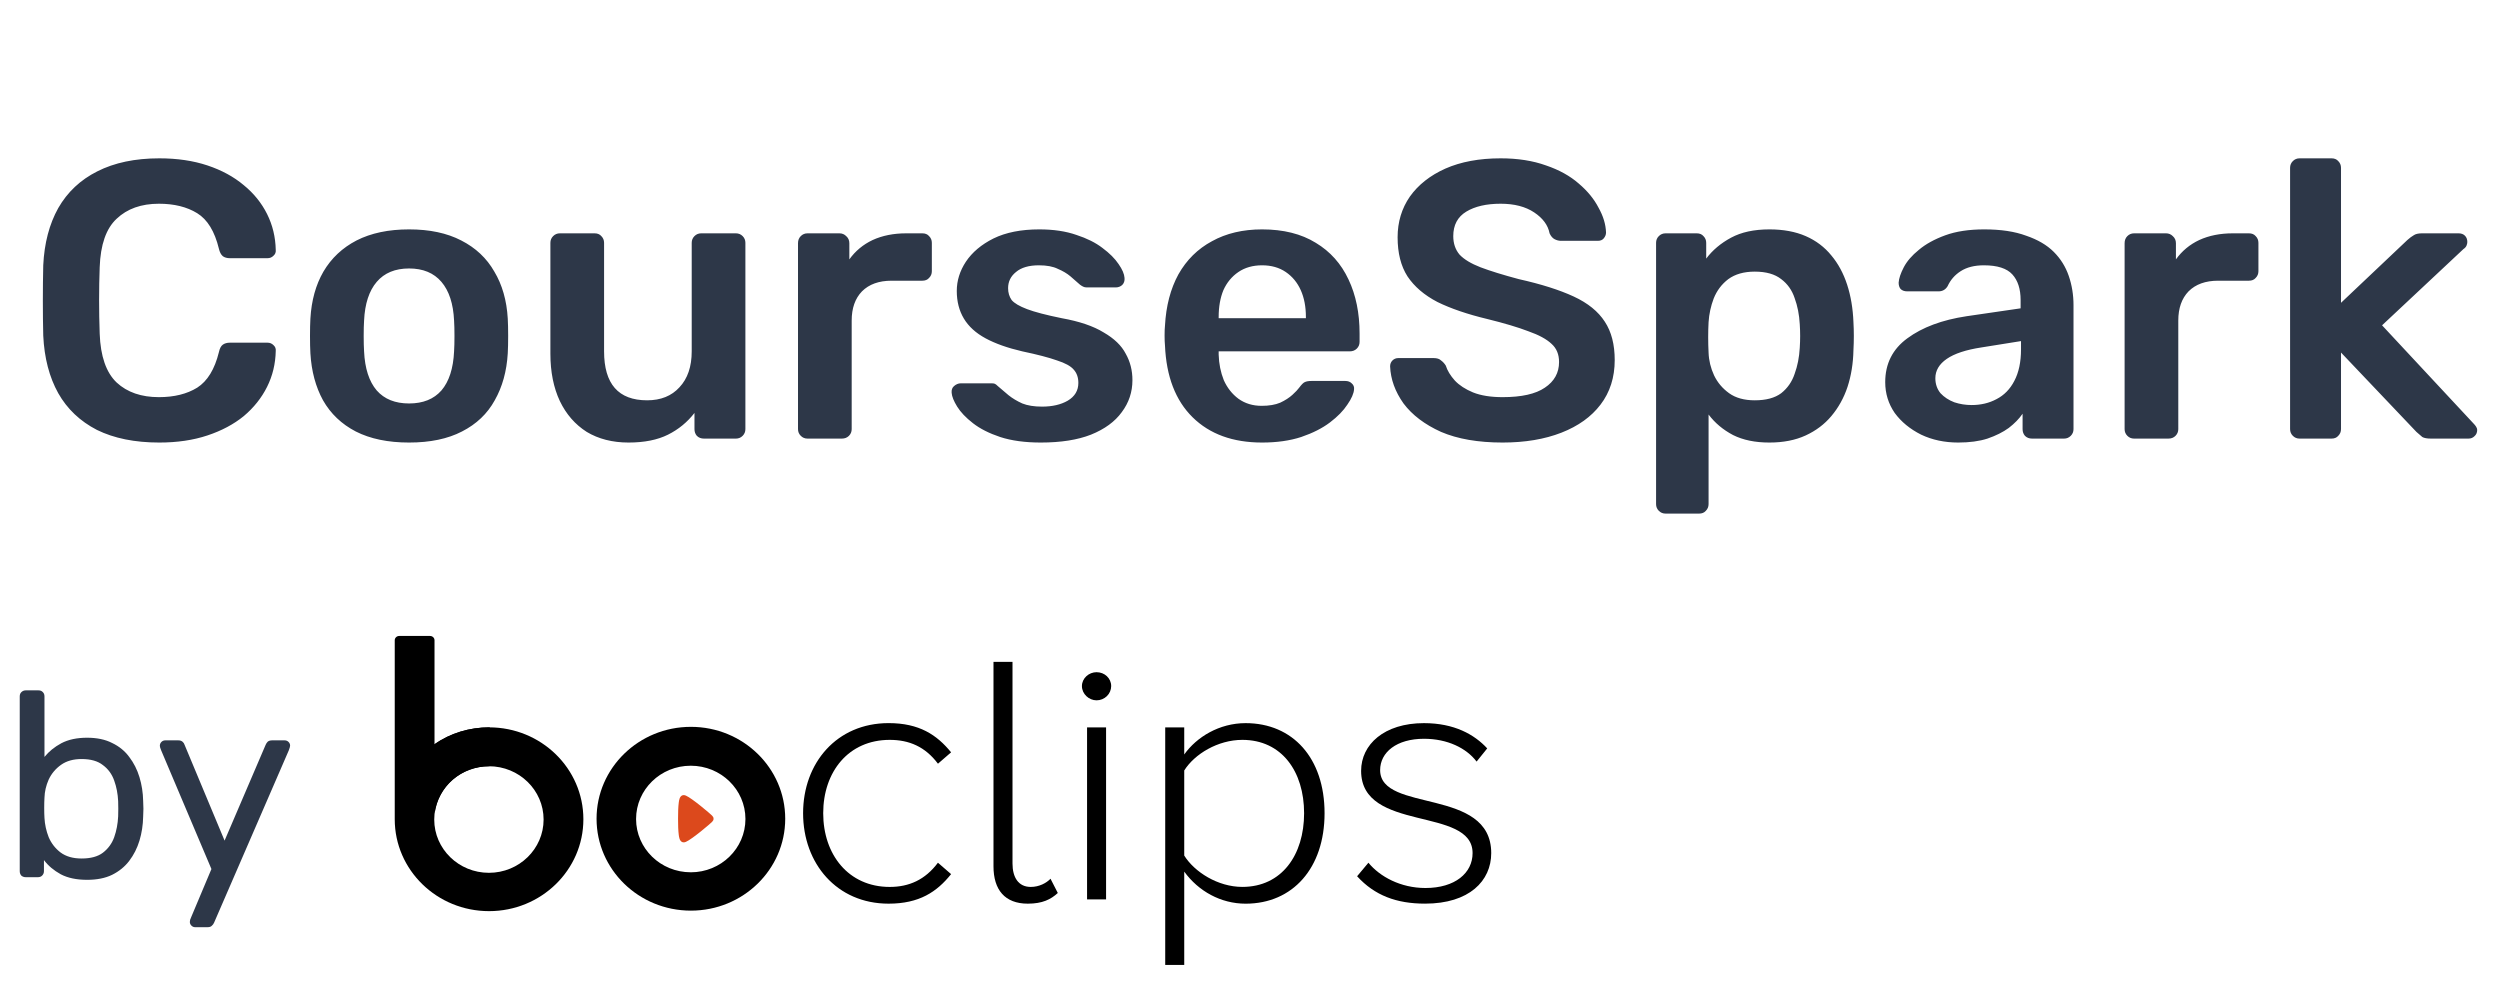
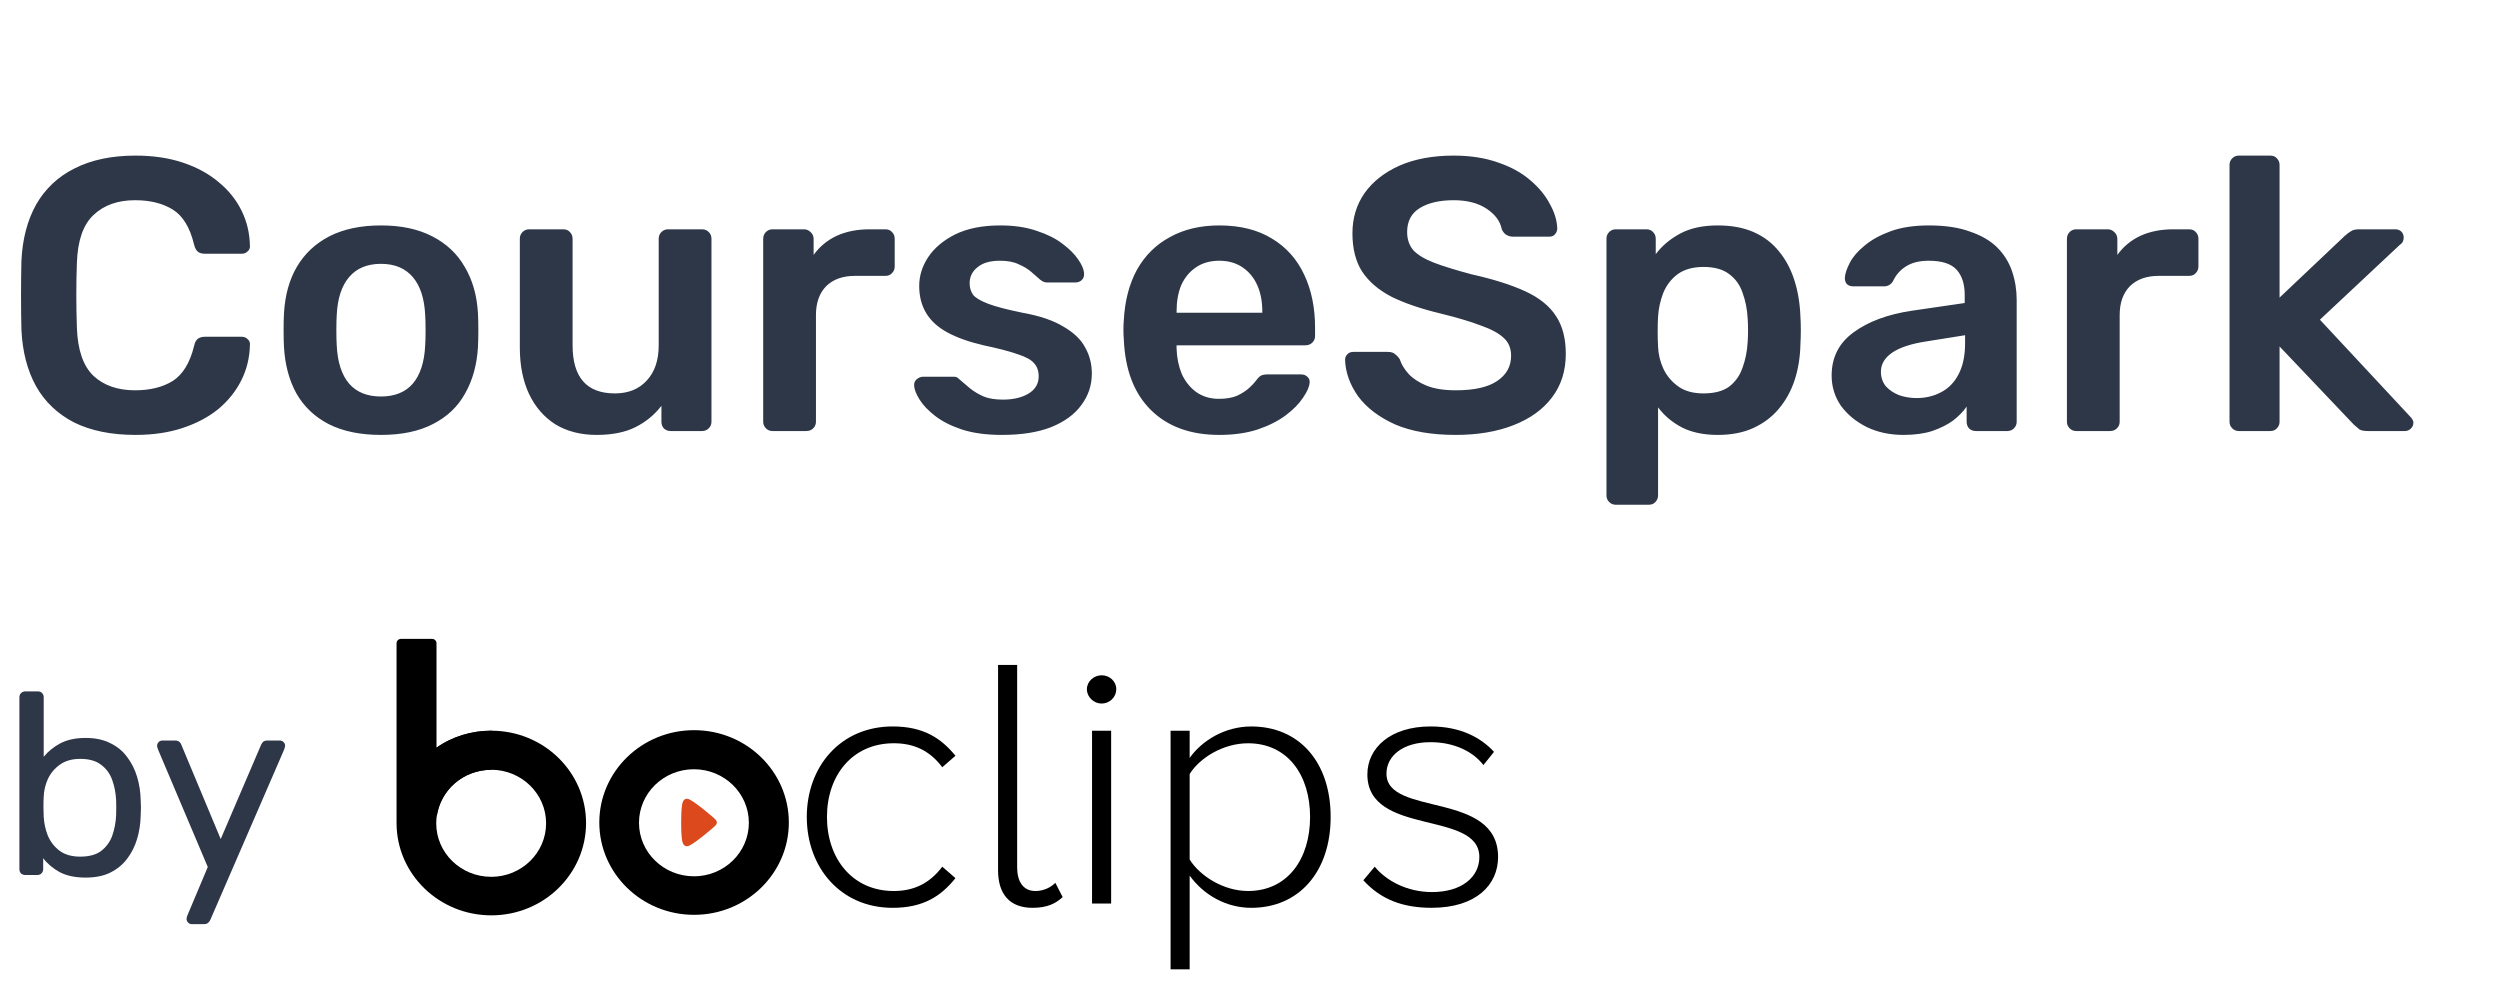
- <svg xmlns="http://www.w3.org/2000/svg" viewBox="0 0 114 45" fill="none">
-   <path d="M7.264 20.18C6.148 20.18 5.2 19.988 4.42 19.604C3.652 19.208 3.064 18.65 2.656 17.93C2.248 17.198 2.02 16.322 1.972 15.302C1.96 14.81 1.954 14.282 1.954 13.718C1.954 13.154 1.96 12.614 1.972 12.098C2.02 11.09 2.248 10.22 2.656 9.488C3.076 8.756 3.67 8.198 4.438 7.814C5.218 7.418 6.16 7.22 7.264 7.22C8.08 7.22 8.812 7.328 9.46 7.544C10.108 7.76 10.66 8.06 11.116 8.444C11.572 8.816 11.926 9.254 12.178 9.758C12.43 10.262 12.562 10.808 12.574 11.396C12.586 11.504 12.55 11.594 12.466 11.666C12.394 11.738 12.304 11.774 12.196 11.774H10.486C10.354 11.774 10.246 11.744 10.162 11.684C10.078 11.612 10.018 11.498 9.982 11.342C9.79 10.55 9.46 10.01 8.992 9.722C8.524 9.434 7.942 9.29 7.246 9.29C6.442 9.29 5.8 9.518 5.32 9.974C4.84 10.418 4.582 11.156 4.546 12.188C4.51 13.172 4.51 14.18 4.546 15.212C4.582 16.244 4.84 16.988 5.32 17.444C5.8 17.888 6.442 18.11 7.246 18.11C7.942 18.11 8.524 17.966 8.992 17.678C9.46 17.378 9.79 16.838 9.982 16.058C10.018 15.89 10.078 15.776 10.162 15.716C10.246 15.656 10.354 15.626 10.486 15.626H12.196C12.304 15.626 12.394 15.662 12.466 15.734C12.55 15.806 12.586 15.896 12.574 16.004C12.562 16.592 12.43 17.138 12.178 17.642C11.926 18.146 11.572 18.59 11.116 18.974C10.66 19.346 10.108 19.64 9.46 19.856C8.812 20.072 8.08 20.18 7.264 20.18ZM18.654 20.18C17.694 20.18 16.884 20.012 16.224 19.676C15.576 19.34 15.078 18.866 14.73 18.254C14.394 17.642 14.202 16.928 14.154 16.112C14.142 15.896 14.136 15.632 14.136 15.32C14.136 15.008 14.142 14.744 14.154 14.528C14.202 13.7 14.4 12.986 14.748 12.386C15.108 11.774 15.612 11.3 16.26 10.964C16.92 10.628 17.718 10.46 18.654 10.46C19.59 10.46 20.382 10.628 21.03 10.964C21.69 11.3 22.194 11.774 22.542 12.386C22.902 12.986 23.106 13.7 23.154 14.528C23.166 14.744 23.172 15.008 23.172 15.32C23.172 15.632 23.166 15.896 23.154 16.112C23.106 16.928 22.908 17.642 22.56 18.254C22.224 18.866 21.726 19.34 21.066 19.676C20.418 20.012 19.614 20.18 18.654 20.18ZM18.654 18.398C19.29 18.398 19.782 18.2 20.13 17.804C20.478 17.396 20.67 16.802 20.706 16.022C20.718 15.842 20.724 15.608 20.724 15.32C20.724 15.032 20.718 14.798 20.706 14.618C20.67 13.85 20.478 13.262 20.13 12.854C19.782 12.446 19.29 12.242 18.654 12.242C18.018 12.242 17.526 12.446 17.178 12.854C16.83 13.262 16.638 13.85 16.602 14.618C16.59 14.798 16.584 15.032 16.584 15.32C16.584 15.608 16.59 15.842 16.602 16.022C16.638 16.802 16.83 17.396 17.178 17.804C17.526 18.2 18.018 18.398 18.654 18.398ZM28.662 20.18C27.93 20.18 27.294 20.018 26.754 19.694C26.226 19.358 25.818 18.89 25.53 18.29C25.242 17.678 25.098 16.958 25.098 16.13V11.072C25.098 10.952 25.14 10.85 25.224 10.766C25.308 10.682 25.41 10.64 25.53 10.64H27.114C27.246 10.64 27.348 10.682 27.42 10.766C27.504 10.85 27.546 10.952 27.546 11.072V16.022C27.546 17.51 28.2 18.254 29.508 18.254C30.132 18.254 30.624 18.056 30.984 17.66C31.356 17.264 31.542 16.718 31.542 16.022V11.072C31.542 10.952 31.584 10.85 31.668 10.766C31.752 10.682 31.854 10.64 31.974 10.64H33.558C33.678 10.64 33.78 10.682 33.864 10.766C33.948 10.85 33.99 10.952 33.99 11.072V19.568C33.99 19.688 33.948 19.79 33.864 19.874C33.78 19.958 33.678 20 33.558 20H32.1C31.968 20 31.86 19.958 31.776 19.874C31.704 19.79 31.668 19.688 31.668 19.568V18.83C31.344 19.25 30.942 19.58 30.462 19.82C29.982 20.06 29.382 20.18 28.662 20.18ZM36.822 20C36.702 20 36.599 19.958 36.516 19.874C36.431 19.79 36.389 19.688 36.389 19.568V11.09C36.389 10.958 36.431 10.85 36.516 10.766C36.599 10.682 36.702 10.64 36.822 10.64H38.279C38.4 10.64 38.502 10.682 38.586 10.766C38.681 10.85 38.73 10.958 38.73 11.09V11.828C39.005 11.444 39.359 11.15 39.791 10.946C40.236 10.742 40.745 10.64 41.322 10.64H42.059C42.191 10.64 42.294 10.682 42.365 10.766C42.45 10.85 42.492 10.952 42.492 11.072V12.368C42.492 12.488 42.45 12.59 42.365 12.674C42.294 12.758 42.191 12.8 42.059 12.8H40.656C40.08 12.8 39.63 12.962 39.306 13.286C38.993 13.61 38.837 14.054 38.837 14.618V19.568C38.837 19.688 38.795 19.79 38.712 19.874C38.627 19.958 38.52 20 38.388 20H36.822ZM47.463 20.18C46.743 20.18 46.125 20.096 45.609 19.928C45.105 19.76 44.691 19.55 44.367 19.298C44.043 19.046 43.803 18.794 43.647 18.542C43.491 18.29 43.407 18.08 43.395 17.912C43.383 17.78 43.419 17.678 43.503 17.606C43.599 17.522 43.701 17.48 43.809 17.48H45.231C45.279 17.48 45.321 17.486 45.357 17.498C45.393 17.51 45.441 17.546 45.501 17.606C45.657 17.738 45.819 17.876 45.987 18.02C46.167 18.164 46.377 18.29 46.617 18.398C46.857 18.494 47.157 18.542 47.517 18.542C47.985 18.542 48.375 18.452 48.687 18.272C49.011 18.08 49.173 17.81 49.173 17.462C49.173 17.21 49.101 17.006 48.957 16.85C48.825 16.694 48.573 16.556 48.201 16.436C47.829 16.304 47.301 16.166 46.617 16.022C45.945 15.866 45.387 15.668 44.943 15.428C44.499 15.188 44.169 14.888 43.953 14.528C43.737 14.168 43.629 13.748 43.629 13.268C43.629 12.8 43.767 12.356 44.043 11.936C44.331 11.504 44.751 11.15 45.303 10.874C45.867 10.598 46.563 10.46 47.391 10.46C48.039 10.46 48.603 10.544 49.083 10.712C49.563 10.868 49.959 11.066 50.271 11.306C50.595 11.546 50.841 11.792 51.009 12.044C51.177 12.284 51.267 12.494 51.279 12.674C51.291 12.806 51.255 12.914 51.171 12.998C51.087 13.07 50.991 13.106 50.883 13.106H49.551C49.491 13.106 49.437 13.094 49.389 13.07C49.341 13.046 49.293 13.016 49.245 12.98C49.113 12.86 48.969 12.734 48.813 12.602C48.657 12.47 48.465 12.356 48.237 12.26C48.021 12.152 47.733 12.098 47.373 12.098C46.917 12.098 46.569 12.2 46.329 12.404C46.089 12.596 45.969 12.842 45.969 13.142C45.969 13.346 46.023 13.526 46.131 13.682C46.251 13.826 46.485 13.964 46.833 14.096C47.181 14.228 47.709 14.366 48.417 14.51C49.221 14.654 49.857 14.87 50.325 15.158C50.805 15.434 51.141 15.758 51.333 16.13C51.537 16.49 51.639 16.892 51.639 17.336C51.639 17.876 51.477 18.362 51.153 18.794C50.841 19.226 50.373 19.568 49.749 19.82C49.137 20.06 48.375 20.18 47.463 20.18ZM57.551 20.18C56.219 20.18 55.163 19.796 54.383 19.028C53.603 18.26 53.183 17.168 53.123 15.752C53.111 15.632 53.105 15.482 53.105 15.302C53.105 15.11 53.111 14.96 53.123 14.852C53.171 13.952 53.375 13.172 53.735 12.512C54.107 11.852 54.617 11.348 55.265 11C55.913 10.64 56.675 10.46 57.551 10.46C58.523 10.46 59.339 10.664 59.999 11.072C60.659 11.468 61.157 12.026 61.493 12.746C61.829 13.454 61.997 14.276 61.997 15.212V15.59C61.997 15.71 61.955 15.812 61.871 15.896C61.787 15.98 61.679 16.022 61.547 16.022H55.571C55.571 16.022 55.571 16.04 55.571 16.076C55.571 16.112 55.571 16.142 55.571 16.166C55.583 16.586 55.661 16.976 55.805 17.336C55.961 17.684 56.183 17.966 56.471 18.182C56.771 18.398 57.125 18.506 57.533 18.506C57.869 18.506 58.151 18.458 58.379 18.362C58.607 18.254 58.793 18.134 58.937 18.002C59.081 17.87 59.183 17.762 59.243 17.678C59.351 17.534 59.435 17.45 59.495 17.426C59.567 17.39 59.669 17.372 59.801 17.372H61.349C61.469 17.372 61.565 17.408 61.637 17.48C61.721 17.552 61.757 17.642 61.745 17.75C61.733 17.942 61.631 18.176 61.439 18.452C61.259 18.728 60.995 18.998 60.647 19.262C60.299 19.526 59.861 19.748 59.333 19.928C58.817 20.096 58.223 20.18 57.551 20.18ZM55.571 14.51H59.549V14.456C59.549 13.988 59.471 13.58 59.315 13.232C59.159 12.884 58.931 12.608 58.631 12.404C58.331 12.2 57.971 12.098 57.551 12.098C57.131 12.098 56.771 12.2 56.471 12.404C56.171 12.608 55.943 12.884 55.787 13.232C55.643 13.58 55.571 13.988 55.571 14.456V14.51ZM68.519 20.18C67.403 20.18 66.467 20.018 65.711 19.694C64.967 19.358 64.397 18.926 64.001 18.398C63.617 17.858 63.413 17.294 63.389 16.706C63.389 16.598 63.425 16.508 63.497 16.436C63.569 16.364 63.659 16.328 63.767 16.328H65.369C65.525 16.328 65.639 16.364 65.711 16.436C65.795 16.496 65.867 16.574 65.927 16.67C65.999 16.898 66.137 17.126 66.341 17.354C66.545 17.57 66.821 17.75 67.169 17.894C67.529 18.038 67.979 18.11 68.519 18.11C69.383 18.11 70.025 17.966 70.445 17.678C70.877 17.39 71.093 17 71.093 16.508C71.093 16.16 70.979 15.884 70.751 15.68C70.523 15.464 70.169 15.272 69.689 15.104C69.221 14.924 68.597 14.738 67.817 14.546C66.917 14.33 66.161 14.072 65.549 13.772C64.949 13.46 64.493 13.07 64.181 12.602C63.881 12.134 63.731 11.54 63.731 10.82C63.731 10.124 63.917 9.506 64.289 8.966C64.673 8.426 65.213 8 65.909 7.688C66.617 7.376 67.457 7.22 68.429 7.22C69.209 7.22 69.899 7.328 70.499 7.544C71.099 7.748 71.597 8.024 71.993 8.372C72.389 8.708 72.689 9.074 72.893 9.47C73.109 9.854 73.223 10.232 73.235 10.604C73.235 10.7 73.199 10.79 73.127 10.874C73.067 10.946 72.977 10.982 72.857 10.982H71.183C71.087 10.982 70.991 10.958 70.895 10.91C70.799 10.862 70.721 10.772 70.661 10.64C70.589 10.268 70.355 9.95 69.959 9.686C69.563 9.422 69.053 9.29 68.429 9.29C67.781 9.29 67.259 9.41 66.863 9.65C66.467 9.89 66.269 10.262 66.269 10.766C66.269 11.102 66.365 11.384 66.557 11.612C66.761 11.828 67.079 12.02 67.511 12.188C67.955 12.356 68.537 12.536 69.257 12.728C70.277 12.956 71.111 13.22 71.759 13.52C72.407 13.82 72.881 14.204 73.181 14.672C73.481 15.128 73.631 15.71 73.631 16.418C73.631 17.21 73.415 17.888 72.983 18.452C72.563 19.004 71.969 19.43 71.201 19.73C70.433 20.03 69.539 20.18 68.519 20.18ZM75.949 23.42C75.829 23.42 75.727 23.378 75.643 23.294C75.559 23.21 75.517 23.108 75.517 22.988V11.072C75.517 10.952 75.559 10.85 75.643 10.766C75.727 10.682 75.829 10.64 75.949 10.64H77.371C77.503 10.64 77.605 10.682 77.677 10.766C77.761 10.85 77.803 10.952 77.803 11.072V11.792C78.091 11.408 78.469 11.09 78.937 10.838C79.405 10.586 79.987 10.46 80.683 10.46C81.319 10.46 81.871 10.562 82.339 10.766C82.807 10.97 83.197 11.264 83.509 11.648C83.821 12.02 84.061 12.464 84.229 12.98C84.397 13.496 84.493 14.066 84.517 14.69C84.529 14.894 84.535 15.104 84.535 15.32C84.535 15.536 84.529 15.752 84.517 15.968C84.505 16.568 84.415 17.126 84.247 17.642C84.079 18.146 83.833 18.59 83.509 18.974C83.197 19.346 82.807 19.64 82.339 19.856C81.871 20.072 81.319 20.18 80.683 20.18C80.035 20.18 79.483 20.066 79.027 19.838C78.571 19.598 78.199 19.286 77.911 18.902V22.988C77.911 23.108 77.869 23.21 77.785 23.294C77.713 23.378 77.611 23.42 77.479 23.42H75.949ZM80.017 18.254C80.533 18.254 80.935 18.146 81.223 17.93C81.511 17.702 81.715 17.408 81.835 17.048C81.967 16.688 82.045 16.292 82.069 15.86C82.093 15.5 82.093 15.14 82.069 14.78C82.045 14.348 81.967 13.952 81.835 13.592C81.715 13.232 81.511 12.944 81.223 12.728C80.935 12.5 80.533 12.386 80.017 12.386C79.525 12.386 79.123 12.5 78.811 12.728C78.511 12.956 78.289 13.25 78.145 13.61C78.013 13.958 77.935 14.318 77.911 14.69C77.899 14.906 77.893 15.134 77.893 15.374C77.893 15.614 77.899 15.848 77.911 16.076C77.923 16.436 78.007 16.784 78.163 17.12C78.319 17.444 78.547 17.714 78.847 17.93C79.147 18.146 79.537 18.254 80.017 18.254ZM89.296 20.18C88.672 20.18 88.108 20.06 87.604 19.82C87.1 19.568 86.698 19.238 86.398 18.83C86.11 18.41 85.966 17.942 85.966 17.426C85.966 16.586 86.302 15.92 86.974 15.428C87.658 14.924 88.558 14.588 89.674 14.42L92.14 14.06V13.682C92.14 13.178 92.014 12.788 91.762 12.512C91.51 12.236 91.078 12.098 90.466 12.098C90.034 12.098 89.68 12.188 89.404 12.368C89.14 12.536 88.942 12.764 88.81 13.052C88.714 13.208 88.576 13.286 88.396 13.286H86.974C86.842 13.286 86.74 13.25 86.668 13.178C86.608 13.106 86.578 13.01 86.578 12.89C86.59 12.698 86.668 12.464 86.812 12.188C86.956 11.912 87.184 11.648 87.496 11.396C87.808 11.132 88.21 10.91 88.702 10.73C89.194 10.55 89.788 10.46 90.484 10.46C91.24 10.46 91.876 10.556 92.392 10.748C92.92 10.928 93.34 11.174 93.652 11.486C93.964 11.798 94.192 12.164 94.336 12.584C94.48 13.004 94.552 13.448 94.552 13.916V19.568C94.552 19.688 94.51 19.79 94.426 19.874C94.342 19.958 94.24 20 94.12 20H92.662C92.53 20 92.422 19.958 92.338 19.874C92.266 19.79 92.23 19.688 92.23 19.568V18.866C92.074 19.094 91.864 19.31 91.6 19.514C91.336 19.706 91.012 19.868 90.628 20C90.256 20.12 89.812 20.18 89.296 20.18ZM89.908 18.47C90.328 18.47 90.706 18.38 91.042 18.2C91.39 18.02 91.66 17.744 91.852 17.372C92.056 16.988 92.158 16.508 92.158 15.932V15.554L90.358 15.842C89.65 15.95 89.122 16.124 88.774 16.364C88.426 16.604 88.252 16.898 88.252 17.246C88.252 17.51 88.33 17.738 88.486 17.93C88.654 18.11 88.864 18.248 89.116 18.344C89.368 18.428 89.632 18.47 89.908 18.47ZM97.314 20C97.194 20 97.092 19.958 97.008 19.874C96.924 19.79 96.882 19.688 96.882 19.568V11.09C96.882 10.958 96.924 10.85 97.008 10.766C97.092 10.682 97.194 10.64 97.314 10.64H98.772C98.892 10.64 98.994 10.682 99.078 10.766C99.174 10.85 99.222 10.958 99.222 11.09V11.828C99.498 11.444 99.852 11.15 100.284 10.946C100.728 10.742 101.238 10.64 101.814 10.64H102.552C102.684 10.64 102.786 10.682 102.858 10.766C102.942 10.85 102.984 10.952 102.984 11.072V12.368C102.984 12.488 102.942 12.59 102.858 12.674C102.786 12.758 102.684 12.8 102.552 12.8H101.148C100.572 12.8 100.122 12.962 99.798 13.286C99.486 13.61 99.33 14.054 99.33 14.618V19.568C99.33 19.688 99.288 19.79 99.204 19.874C99.12 19.958 99.012 20 98.88 20H97.314ZM104.86 20C104.74 20 104.638 19.958 104.554 19.874C104.47 19.79 104.428 19.688 104.428 19.568V7.652C104.428 7.532 104.47 7.43 104.554 7.346C104.638 7.262 104.74 7.22 104.86 7.22H106.318C106.45 7.22 106.552 7.262 106.624 7.346C106.708 7.43 106.75 7.532 106.75 7.652V13.808L109.774 10.946C109.882 10.85 109.978 10.778 110.062 10.73C110.146 10.67 110.272 10.64 110.44 10.64H112.114C112.234 10.64 112.33 10.676 112.402 10.748C112.474 10.82 112.51 10.916 112.51 11.036C112.51 11.084 112.498 11.138 112.474 11.198C112.45 11.258 112.402 11.312 112.33 11.36L108.622 14.834L112.78 19.298C112.9 19.418 112.96 19.52 112.96 19.604C112.96 19.724 112.918 19.82 112.834 19.892C112.762 19.964 112.672 20 112.564 20H110.854C110.674 20 110.542 19.976 110.458 19.928C110.386 19.868 110.296 19.79 110.188 19.694L106.75 16.076V19.568C106.75 19.688 106.708 19.79 106.624 19.874C106.552 19.958 106.45 20 106.318 20H104.86Z" fill="#2D3748" />
-   <path d="M3.972 40.12C3.492 40.12 3.092 40.036 2.772 39.868C2.452 39.692 2.196 39.476 2.004 39.22V39.724C2.004 39.804 1.976 39.872 1.92 39.928C1.872 39.976 1.808 40 1.728 40H1.176C1.096 40 1.028 39.976 0.972 39.928C0.924 39.872 0.9 39.804 0.9 39.724V31.756C0.9 31.676 0.924 31.612 0.972 31.564C1.028 31.508 1.096 31.48 1.176 31.48H1.752C1.84 31.48 1.908 31.508 1.956 31.564C2.004 31.612 2.028 31.676 2.028 31.756V34.516C2.228 34.268 2.484 34.06 2.796 33.892C3.116 33.724 3.508 33.64 3.972 33.64C4.42 33.64 4.8 33.72 5.112 33.88C5.432 34.032 5.692 34.244 5.892 34.516C6.1 34.788 6.256 35.096 6.36 35.44C6.464 35.784 6.52 36.144 6.528 36.52C6.536 36.648 6.54 36.768 6.54 36.88C6.54 36.992 6.536 37.112 6.528 37.24C6.52 37.624 6.464 37.988 6.36 38.332C6.256 38.676 6.1 38.984 5.892 39.256C5.692 39.52 5.432 39.732 5.112 39.892C4.8 40.044 4.42 40.12 3.972 40.12ZM3.72 39.148C4.136 39.148 4.46 39.06 4.692 38.884C4.932 38.7 5.104 38.464 5.208 38.176C5.312 37.88 5.372 37.564 5.388 37.228C5.396 36.996 5.396 36.764 5.388 36.532C5.372 36.196 5.312 35.884 5.208 35.596C5.104 35.3 4.932 35.064 4.692 34.888C4.46 34.704 4.136 34.612 3.72 34.612C3.344 34.612 3.032 34.7 2.784 34.876C2.536 35.052 2.348 35.276 2.22 35.548C2.1 35.82 2.036 36.096 2.028 36.376C2.02 36.504 2.016 36.66 2.016 36.844C2.016 37.02 2.02 37.172 2.028 37.3C2.044 37.596 2.108 37.888 2.22 38.176C2.34 38.456 2.52 38.688 2.76 38.872C3.008 39.056 3.328 39.148 3.72 39.148ZM8.897 42.28C8.833 42.28 8.777 42.256 8.729 42.208C8.681 42.16 8.657 42.104 8.657 42.04C8.657 42.008 8.661 41.976 8.669 41.944C8.677 41.912 8.693 41.872 8.717 41.824L9.641 39.628L7.349 34.216C7.309 34.12 7.289 34.052 7.289 34.012C7.289 33.94 7.313 33.88 7.361 33.832C7.409 33.784 7.469 33.76 7.541 33.76H8.129C8.209 33.76 8.273 33.78 8.321 33.82C8.369 33.86 8.401 33.908 8.417 33.964L10.241 38.332L12.113 33.964C12.137 33.908 12.169 33.86 12.209 33.82C12.257 33.78 12.325 33.76 12.413 33.76H12.977C13.049 33.76 13.109 33.784 13.157 33.832C13.205 33.88 13.229 33.936 13.229 34C13.229 34.04 13.209 34.112 13.169 34.216L9.761 42.076C9.737 42.132 9.701 42.18 9.653 42.22C9.613 42.26 9.549 42.28 9.461 42.28H8.897Z" fill="#2D3748" />
-   <path d="M36.621 37.083C36.621 34.793 38.154 32.974 40.521 32.974C41.92 32.974 42.72 33.51 43.37 34.306L42.771 34.825C42.187 34.046 41.454 33.738 40.571 33.738C38.687 33.738 37.538 35.199 37.538 37.083C37.538 38.966 38.688 40.444 40.571 40.444C41.454 40.444 42.187 40.119 42.77 39.34L43.37 39.86C42.72 40.671 41.92 41.207 40.52 41.207C38.154 41.207 36.621 39.372 36.621 37.083Z" fill="black" />
-   <path d="M45.303 39.502V30.182H46.17V39.372C46.17 40.006 46.436 40.444 47.003 40.444C47.386 40.444 47.719 40.266 47.903 40.07L48.236 40.72C47.919 41.012 47.536 41.207 46.869 41.207C45.82 41.207 45.303 40.574 45.303 39.502Z" fill="black" />
-   <path d="M49.336 31.286C49.336 30.928 49.653 30.652 50.003 30.652C50.37 30.652 50.67 30.928 50.67 31.286C50.669 31.458 50.599 31.623 50.474 31.744C50.349 31.866 50.18 31.935 50.003 31.935C49.653 31.935 49.336 31.643 49.336 31.286ZM49.57 41.012V33.169H50.437V41.012H49.57Z" fill="black" />
-   <path d="M54.001 39.746V44H53.134V33.169H54.001V34.404C54.567 33.608 55.6 32.975 56.8 32.975C58.95 32.975 60.4 34.566 60.4 37.083C60.4 39.584 58.95 41.208 56.8 41.208C55.668 41.207 54.651 40.639 54.001 39.746ZM59.467 37.083C59.467 35.183 58.451 33.738 56.651 33.738C55.535 33.738 54.468 34.387 54.001 35.134V39.014C54.467 39.761 55.534 40.443 56.65 40.443C58.451 40.444 59.467 38.982 59.467 37.083Z" fill="black" />
-   <path d="M61.884 39.957L62.4 39.34C62.917 39.973 63.867 40.493 65 40.493C66.35 40.493 67.15 39.811 67.15 38.901C67.15 36.758 62.067 37.976 62.067 35.151C62.067 33.949 63.117 32.975 64.933 32.975C66.317 32.975 67.233 33.494 67.817 34.127L67.333 34.728C66.867 34.111 66 33.688 64.934 33.688C63.684 33.688 62.934 34.305 62.934 35.117C62.934 37.082 68 35.88 68 38.901C68 40.167 67 41.206 64.984 41.206C63.683 41.207 62.684 40.834 61.884 39.957Z" fill="black" />
-   <path d="M31.505 33.144C29.129 33.144 27.203 35.02 27.203 37.334C27.203 39.649 29.129 41.525 31.505 41.525C33.88 41.525 35.806 39.649 35.806 37.334C35.806 35.02 33.88 33.144 31.505 33.144ZM31.498 39.776C30.121 39.776 29.005 38.689 29.005 37.347C29.005 36.005 30.121 34.917 31.498 34.917C32.876 34.917 33.992 36.005 33.992 37.347C33.992 38.689 32.876 39.777 31.498 39.777V39.776Z" fill="black" />
-   <path d="M32.471 37.192C32.404 37.12 31.567 36.405 31.277 36.28C31.144 36.222 31.038 36.277 30.989 36.416C30.971 36.474 30.958 36.533 30.952 36.593C30.927 36.781 30.918 37.059 30.919 37.335C30.918 37.61 30.927 37.888 30.952 38.077C30.958 38.136 30.971 38.195 30.989 38.253C31.038 38.392 31.144 38.447 31.277 38.389C31.567 38.264 32.404 37.549 32.471 37.477C32.51 37.436 32.541 37.391 32.538 37.335C32.541 37.278 32.51 37.233 32.471 37.192Z" fill="#DC491C" />
-   <path d="M22.301 33.167C21.41 33.166 20.541 33.435 19.814 33.938V29.196C19.814 29.144 19.793 29.094 19.755 29.058C19.717 29.021 19.666 29 19.613 29H18.202C18.148 29 18.097 29.021 18.059 29.058C18.021 29.094 18 29.144 18 29.196V37.289C18 37.292 18 37.295 18 37.298C18 37.318 18 37.338 18 37.358C18 39.672 19.926 41.548 22.301 41.548C24.677 41.548 26.602 39.672 26.602 37.358C26.602 35.043 24.677 33.167 22.301 33.167ZM22.295 39.8C20.918 39.8 19.801 38.712 19.801 37.371C19.801 37.366 19.814 37.121 19.814 37.121C19.942 35.897 21.004 34.941 22.295 34.941C23.672 34.941 24.788 36.029 24.788 37.371C24.788 38.712 23.672 39.8 22.295 39.8V39.8Z" fill="black" />
-   <path d="M22.329 33.167C21.402 33.167 20.521 33.43 19.811 33.938L19.821 37.081C20.003 35.825 21.049 34.941 22.323 34.941" fill="black" />
+ <svg xmlns="http://www.w3.org/2000/svg" width="116" height="46" viewBox="0 0 116 46" fill="none">
+   <path d="M6.286 20.18C5.17 20.18 4.222 19.988 3.442 19.604C2.674 19.208 2.086 18.65 1.678 17.93C1.27 17.198 1.042 16.322 0.994 15.302C0.982 14.81 0.976 14.282 0.976 13.718C0.976 13.154 0.982 12.614 0.994 12.098C1.042 11.09 1.27 10.22 1.678 9.488C2.098 8.756 2.692 8.198 3.46 7.814C4.24 7.418 5.182 7.22 6.286 7.22C7.102 7.22 7.834 7.328 8.482 7.544C9.13 7.76 9.682 8.06 10.138 8.444C10.594 8.816 10.948 9.254 11.2 9.758C11.452 10.262 11.584 10.808 11.596 11.396C11.608 11.504 11.572 11.594 11.488 11.666C11.416 11.738 11.326 11.774 11.218 11.774H9.508C9.376 11.774 9.268 11.744 9.184 11.684C9.1 11.612 9.04 11.498 9.004 11.342C8.812 10.55 8.482 10.01 8.014 9.722C7.546 9.434 6.964 9.29 6.268 9.29C5.464 9.29 4.822 9.518 4.342 9.974C3.862 10.418 3.604 11.156 3.568 12.188C3.532 13.172 3.532 14.18 3.568 15.212C3.604 16.244 3.862 16.988 4.342 17.444C4.822 17.888 5.464 18.11 6.268 18.11C6.964 18.11 7.546 17.966 8.014 17.678C8.482 17.378 8.812 16.838 9.004 16.058C9.04 15.89 9.1 15.776 9.184 15.716C9.268 15.656 9.376 15.626 9.508 15.626H11.218C11.326 15.626 11.416 15.662 11.488 15.734C11.572 15.806 11.608 15.896 11.596 16.004C11.584 16.592 11.452 17.138 11.2 17.642C10.948 18.146 10.594 18.59 10.138 18.974C9.682 19.346 9.13 19.64 8.482 19.856C7.834 20.072 7.102 20.18 6.286 20.18ZM17.677 20.18C16.716 20.18 15.906 20.012 15.246 19.676C14.598 19.34 14.101 18.866 13.752 18.254C13.416 17.642 13.225 16.928 13.177 16.112C13.165 15.896 13.159 15.632 13.159 15.32C13.159 15.008 13.165 14.744 13.177 14.528C13.225 13.7 13.422 12.986 13.771 12.386C14.13 11.774 14.634 11.3 15.283 10.964C15.943 10.628 16.741 10.46 17.677 10.46C18.613 10.46 19.404 10.628 20.052 10.964C20.712 11.3 21.216 11.774 21.564 12.386C21.924 12.986 22.128 13.7 22.177 14.528C22.189 14.744 22.195 15.008 22.195 15.32C22.195 15.632 22.189 15.896 22.177 16.112C22.128 16.928 21.93 17.642 21.582 18.254C21.247 18.866 20.748 19.34 20.088 19.676C19.441 20.012 18.637 20.18 17.677 20.18ZM17.677 18.398C18.312 18.398 18.805 18.2 19.152 17.804C19.5 17.396 19.692 16.802 19.729 16.022C19.741 15.842 19.747 15.608 19.747 15.32C19.747 15.032 19.741 14.798 19.729 14.618C19.692 13.85 19.5 13.262 19.152 12.854C18.805 12.446 18.312 12.242 17.677 12.242C17.041 12.242 16.549 12.446 16.201 12.854C15.852 13.262 15.661 13.85 15.624 14.618C15.613 14.798 15.607 15.032 15.607 15.32C15.607 15.608 15.613 15.842 15.624 16.022C15.661 16.802 15.852 17.396 16.201 17.804C16.549 18.2 17.041 18.398 17.677 18.398ZM27.684 20.18C26.952 20.18 26.316 20.018 25.776 19.694C25.248 19.358 24.84 18.89 24.552 18.29C24.264 17.678 24.12 16.958 24.12 16.13V11.072C24.12 10.952 24.162 10.85 24.246 10.766C24.33 10.682 24.432 10.64 24.552 10.64H26.136C26.268 10.64 26.37 10.682 26.442 10.766C26.526 10.85 26.568 10.952 26.568 11.072V16.022C26.568 17.51 27.222 18.254 28.53 18.254C29.154 18.254 29.646 18.056 30.006 17.66C30.378 17.264 30.564 16.718 30.564 16.022V11.072C30.564 10.952 30.606 10.85 30.69 10.766C30.774 10.682 30.876 10.64 30.996 10.64H32.58C32.7 10.64 32.802 10.682 32.886 10.766C32.97 10.85 33.012 10.952 33.012 11.072V19.568C33.012 19.688 32.97 19.79 32.886 19.874C32.802 19.958 32.7 20 32.58 20H31.122C30.99 20 30.882 19.958 30.798 19.874C30.726 19.79 30.69 19.688 30.69 19.568V18.83C30.366 19.25 29.964 19.58 29.484 19.82C29.004 20.06 28.404 20.18 27.684 20.18ZM35.844 20C35.724 20 35.622 19.958 35.538 19.874C35.454 19.79 35.412 19.688 35.412 19.568V11.09C35.412 10.958 35.454 10.85 35.538 10.766C35.622 10.682 35.724 10.64 35.844 10.64H37.302C37.422 10.64 37.524 10.682 37.608 10.766C37.704 10.85 37.752 10.958 37.752 11.09V11.828C38.028 11.444 38.382 11.15 38.814 10.946C39.258 10.742 39.768 10.64 40.344 10.64H41.082C41.214 10.64 41.316 10.682 41.388 10.766C41.472 10.85 41.514 10.952 41.514 11.072V12.368C41.514 12.488 41.472 12.59 41.388 12.674C41.316 12.758 41.214 12.8 41.082 12.8H39.678C39.102 12.8 38.652 12.962 38.328 13.286C38.016 13.61 37.86 14.054 37.86 14.618V19.568C37.86 19.688 37.818 19.79 37.734 19.874C37.65 19.958 37.542 20 37.41 20H35.844ZM46.485 20.18C45.765 20.18 45.147 20.096 44.631 19.928C44.127 19.76 43.713 19.55 43.389 19.298C43.065 19.046 42.825 18.794 42.669 18.542C42.513 18.29 42.429 18.08 42.417 17.912C42.405 17.78 42.441 17.678 42.525 17.606C42.621 17.522 42.723 17.48 42.831 17.48H44.253C44.301 17.48 44.343 17.486 44.379 17.498C44.415 17.51 44.463 17.546 44.523 17.606C44.679 17.738 44.841 17.876 45.009 18.02C45.189 18.164 45.399 18.29 45.639 18.398C45.879 18.494 46.179 18.542 46.539 18.542C47.007 18.542 47.397 18.452 47.709 18.272C48.033 18.08 48.195 17.81 48.195 17.462C48.195 17.21 48.123 17.006 47.979 16.85C47.847 16.694 47.595 16.556 47.223 16.436C46.851 16.304 46.323 16.166 45.639 16.022C44.967 15.866 44.409 15.668 43.965 15.428C43.521 15.188 43.191 14.888 42.975 14.528C42.759 14.168 42.651 13.748 42.651 13.268C42.651 12.8 42.789 12.356 43.065 11.936C43.353 11.504 43.773 11.15 44.325 10.874C44.889 10.598 45.585 10.46 46.413 10.46C47.061 10.46 47.625 10.544 48.105 10.712C48.585 10.868 48.981 11.066 49.293 11.306C49.617 11.546 49.863 11.792 50.031 12.044C50.199 12.284 50.289 12.494 50.301 12.674C50.313 12.806 50.277 12.914 50.193 12.998C50.109 13.07 50.013 13.106 49.905 13.106H48.573C48.513 13.106 48.459 13.094 48.411 13.07C48.363 13.046 48.315 13.016 48.267 12.98C48.135 12.86 47.991 12.734 47.835 12.602C47.679 12.47 47.487 12.356 47.259 12.26C47.043 12.152 46.755 12.098 46.395 12.098C45.939 12.098 45.591 12.2 45.351 12.404C45.111 12.596 44.991 12.842 44.991 13.142C44.991 13.346 45.045 13.526 45.153 13.682C45.273 13.826 45.507 13.964 45.855 14.096C46.203 14.228 46.731 14.366 47.439 14.51C48.243 14.654 48.879 14.87 49.347 15.158C49.827 15.434 50.163 15.758 50.355 16.13C50.559 16.49 50.661 16.892 50.661 17.336C50.661 17.876 50.499 18.362 50.175 18.794C49.863 19.226 49.395 19.568 48.771 19.82C48.159 20.06 47.397 20.18 46.485 20.18ZM56.573 20.18C55.241 20.18 54.185 19.796 53.405 19.028C52.625 18.26 52.205 17.168 52.145 15.752C52.133 15.632 52.127 15.482 52.127 15.302C52.127 15.11 52.133 14.96 52.145 14.852C52.193 13.952 52.397 13.172 52.757 12.512C53.129 11.852 53.639 11.348 54.287 11C54.935 10.64 55.697 10.46 56.573 10.46C57.545 10.46 58.361 10.664 59.021 11.072C59.681 11.468 60.179 12.026 60.515 12.746C60.851 13.454 61.019 14.276 61.019 15.212V15.59C61.019 15.71 60.977 15.812 60.893 15.896C60.809 15.98 60.701 16.022 60.569 16.022H54.593C54.593 16.022 54.593 16.04 54.593 16.076C54.593 16.112 54.593 16.142 54.593 16.166C54.605 16.586 54.683 16.976 54.827 17.336C54.983 17.684 55.205 17.966 55.493 18.182C55.793 18.398 56.147 18.506 56.555 18.506C56.891 18.506 57.173 18.458 57.401 18.362C57.629 18.254 57.815 18.134 57.959 18.002C58.103 17.87 58.205 17.762 58.265 17.678C58.373 17.534 58.457 17.45 58.517 17.426C58.589 17.39 58.691 17.372 58.823 17.372H60.371C60.491 17.372 60.587 17.408 60.659 17.48C60.743 17.552 60.779 17.642 60.767 17.75C60.755 17.942 60.653 18.176 60.461 18.452C60.281 18.728 60.017 18.998 59.669 19.262C59.321 19.526 58.883 19.748 58.355 19.928C57.839 20.096 57.245 20.18 56.573 20.18ZM54.593 14.51H58.571V14.456C58.571 13.988 58.493 13.58 58.337 13.232C58.181 12.884 57.953 12.608 57.653 12.404C57.353 12.2 56.993 12.098 56.573 12.098C56.153 12.098 55.793 12.2 55.493 12.404C55.193 12.608 54.965 12.884 54.809 13.232C54.665 13.58 54.593 13.988 54.593 14.456V14.51ZM67.541 20.18C66.425 20.18 65.489 20.018 64.733 19.694C63.989 19.358 63.419 18.926 63.023 18.398C62.639 17.858 62.435 17.294 62.411 16.706C62.411 16.598 62.447 16.508 62.519 16.436C62.591 16.364 62.681 16.328 62.789 16.328H64.391C64.547 16.328 64.661 16.364 64.733 16.436C64.817 16.496 64.889 16.574 64.949 16.67C65.021 16.898 65.159 17.126 65.363 17.354C65.567 17.57 65.843 17.75 66.191 17.894C66.551 18.038 67.001 18.11 67.541 18.11C68.405 18.11 69.047 17.966 69.467 17.678C69.899 17.39 70.115 17 70.115 16.508C70.115 16.16 70.001 15.884 69.773 15.68C69.545 15.464 69.191 15.272 68.711 15.104C68.243 14.924 67.619 14.738 66.839 14.546C65.939 14.33 65.183 14.072 64.571 13.772C63.971 13.46 63.515 13.07 63.203 12.602C62.903 12.134 62.753 11.54 62.753 10.82C62.753 10.124 62.939 9.506 63.311 8.966C63.695 8.426 64.235 8 64.931 7.688C65.639 7.376 66.479 7.22 67.451 7.22C68.231 7.22 68.921 7.328 69.521 7.544C70.121 7.748 70.619 8.024 71.015 8.372C71.411 8.708 71.711 9.074 71.915 9.47C72.131 9.854 72.245 10.232 72.257 10.604C72.257 10.7 72.221 10.79 72.149 10.874C72.089 10.946 71.999 10.982 71.879 10.982H70.205C70.109 10.982 70.013 10.958 69.917 10.91C69.821 10.862 69.743 10.772 69.683 10.64C69.611 10.268 69.377 9.95 68.981 9.686C68.585 9.422 68.075 9.29 67.451 9.29C66.803 9.29 66.281 9.41 65.885 9.65C65.489 9.89 65.291 10.262 65.291 10.766C65.291 11.102 65.387 11.384 65.579 11.612C65.783 11.828 66.101 12.02 66.533 12.188C66.977 12.356 67.559 12.536 68.279 12.728C69.299 12.956 70.133 13.22 70.781 13.52C71.429 13.82 71.903 14.204 72.203 14.672C72.503 15.128 72.653 15.71 72.653 16.418C72.653 17.21 72.437 17.888 72.005 18.452C71.585 19.004 70.991 19.43 70.223 19.73C69.455 20.03 68.561 20.18 67.541 20.18ZM74.972 23.42C74.852 23.42 74.75 23.378 74.666 23.294C74.582 23.21 74.54 23.108 74.54 22.988V11.072C74.54 10.952 74.582 10.85 74.666 10.766C74.75 10.682 74.852 10.64 74.972 10.64H76.394C76.526 10.64 76.628 10.682 76.7 10.766C76.784 10.85 76.826 10.952 76.826 11.072V11.792C77.114 11.408 77.492 11.09 77.96 10.838C78.428 10.586 79.01 10.46 79.706 10.46C80.342 10.46 80.894 10.562 81.362 10.766C81.83 10.97 82.22 11.264 82.532 11.648C82.844 12.02 83.084 12.464 83.252 12.98C83.42 13.496 83.516 14.066 83.54 14.69C83.552 14.894 83.558 15.104 83.558 15.32C83.558 15.536 83.552 15.752 83.54 15.968C83.528 16.568 83.438 17.126 83.27 17.642C83.102 18.146 82.856 18.59 82.532 18.974C82.22 19.346 81.83 19.64 81.362 19.856C80.894 20.072 80.342 20.18 79.706 20.18C79.058 20.18 78.506 20.066 78.05 19.838C77.594 19.598 77.222 19.286 76.934 18.902V22.988C76.934 23.108 76.892 23.21 76.808 23.294C76.736 23.378 76.634 23.42 76.502 23.42H74.972ZM79.04 18.254C79.556 18.254 79.958 18.146 80.246 17.93C80.534 17.702 80.738 17.408 80.858 17.048C80.99 16.688 81.068 16.292 81.092 15.86C81.116 15.5 81.116 15.14 81.092 14.78C81.068 14.348 80.99 13.952 80.858 13.592C80.738 13.232 80.534 12.944 80.246 12.728C79.958 12.5 79.556 12.386 79.04 12.386C78.548 12.386 78.146 12.5 77.834 12.728C77.534 12.956 77.312 13.25 77.168 13.61C77.036 13.958 76.958 14.318 76.934 14.69C76.922 14.906 76.916 15.134 76.916 15.374C76.916 15.614 76.922 15.848 76.934 16.076C76.946 16.436 77.03 16.784 77.186 17.12C77.342 17.444 77.57 17.714 77.87 17.93C78.17 18.146 78.56 18.254 79.04 18.254ZM88.318 20.18C87.694 20.18 87.13 20.06 86.626 19.82C86.122 19.568 85.72 19.238 85.42 18.83C85.132 18.41 84.988 17.942 84.988 17.426C84.988 16.586 85.324 15.92 85.996 15.428C86.68 14.924 87.58 14.588 88.696 14.42L91.162 14.06V13.682C91.162 13.178 91.036 12.788 90.784 12.512C90.532 12.236 90.1 12.098 89.488 12.098C89.056 12.098 88.702 12.188 88.426 12.368C88.162 12.536 87.964 12.764 87.832 13.052C87.736 13.208 87.598 13.286 87.418 13.286H85.996C85.864 13.286 85.762 13.25 85.69 13.178C85.63 13.106 85.6 13.01 85.6 12.89C85.612 12.698 85.69 12.464 85.834 12.188C85.978 11.912 86.206 11.648 86.518 11.396C86.83 11.132 87.232 10.91 87.724 10.73C88.216 10.55 88.81 10.46 89.506 10.46C90.262 10.46 90.898 10.556 91.414 10.748C91.942 10.928 92.362 11.174 92.674 11.486C92.986 11.798 93.214 12.164 93.358 12.584C93.502 13.004 93.574 13.448 93.574 13.916V19.568C93.574 19.688 93.532 19.79 93.448 19.874C93.364 19.958 93.262 20 93.142 20H91.684C91.552 20 91.444 19.958 91.36 19.874C91.288 19.79 91.252 19.688 91.252 19.568V18.866C91.096 19.094 90.886 19.31 90.622 19.514C90.358 19.706 90.034 19.868 89.65 20C89.278 20.12 88.834 20.18 88.318 20.18ZM88.93 18.47C89.35 18.47 89.728 18.38 90.064 18.2C90.412 18.02 90.682 17.744 90.874 17.372C91.078 16.988 91.18 16.508 91.18 15.932V15.554L89.38 15.842C88.672 15.95 88.144 16.124 87.796 16.364C87.448 16.604 87.274 16.898 87.274 17.246C87.274 17.51 87.352 17.738 87.508 17.93C87.676 18.11 87.886 18.248 88.138 18.344C88.39 18.428 88.654 18.47 88.93 18.47ZM96.337 20C96.217 20 96.115 19.958 96.031 19.874C95.947 19.79 95.905 19.688 95.905 19.568V11.09C95.905 10.958 95.947 10.85 96.031 10.766C96.115 10.682 96.217 10.64 96.337 10.64H97.795C97.915 10.64 98.017 10.682 98.101 10.766C98.197 10.85 98.245 10.958 98.245 11.09V11.828C98.521 11.444 98.875 11.15 99.307 10.946C99.751 10.742 100.261 10.64 100.837 10.64H101.575C101.707 10.64 101.809 10.682 101.881 10.766C101.965 10.85 102.007 10.952 102.007 11.072V12.368C102.007 12.488 101.965 12.59 101.881 12.674C101.809 12.758 101.707 12.8 101.575 12.8H100.171C99.595 12.8 99.145 12.962 98.821 13.286C98.509 13.61 98.353 14.054 98.353 14.618V19.568C98.353 19.688 98.311 19.79 98.227 19.874C98.143 19.958 98.035 20 97.903 20H96.337ZM103.882 20C103.762 20 103.66 19.958 103.576 19.874C103.492 19.79 103.45 19.688 103.45 19.568V7.652C103.45 7.532 103.492 7.43 103.576 7.346C103.66 7.262 103.762 7.22 103.882 7.22H105.34C105.472 7.22 105.574 7.262 105.646 7.346C105.73 7.43 105.772 7.532 105.772 7.652V13.808L108.796 10.946C108.904 10.85 109 10.778 109.084 10.73C109.168 10.67 109.294 10.64 109.462 10.64H111.136C111.256 10.64 111.352 10.676 111.424 10.748C111.496 10.82 111.532 10.916 111.532 11.036C111.532 11.084 111.52 11.138 111.496 11.198C111.472 11.258 111.424 11.312 111.352 11.36L107.644 14.834L111.802 19.298C111.922 19.418 111.982 19.52 111.982 19.604C111.982 19.724 111.94 19.82 111.856 19.892C111.784 19.964 111.694 20 111.586 20H109.876C109.696 20 109.564 19.976 109.48 19.928C109.408 19.868 109.318 19.79 109.21 19.694L105.772 16.076V19.568C105.772 19.688 105.73 19.79 105.646 19.874C105.574 19.958 105.472 20 105.34 20H103.882Z" fill="#2D3748" />
+   <path d="M3.972 40.72C3.492 40.72 3.092 40.636 2.772 40.468C2.452 40.292 2.196 40.076 2.004 39.82V40.324C2.004 40.404 1.976 40.472 1.92 40.528C1.872 40.576 1.808 40.6 1.728 40.6H1.176C1.096 40.6 1.028 40.576 0.972 40.528C0.924 40.472 0.9 40.404 0.9 40.324V32.356C0.9 32.276 0.924 32.212 0.972 32.164C1.028 32.108 1.096 32.08 1.176 32.08H1.752C1.84 32.08 1.908 32.108 1.956 32.164C2.004 32.212 2.028 32.276 2.028 32.356V35.116C2.228 34.868 2.484 34.66 2.796 34.492C3.116 34.324 3.508 34.24 3.972 34.24C4.42 34.24 4.8 34.32 5.112 34.48C5.432 34.632 5.692 34.844 5.892 35.116C6.1 35.388 6.256 35.696 6.36 36.04C6.464 36.384 6.52 36.744 6.528 37.12C6.536 37.248 6.54 37.368 6.54 37.48C6.54 37.592 6.536 37.712 6.528 37.84C6.52 38.224 6.464 38.588 6.36 38.932C6.256 39.276 6.1 39.584 5.892 39.856C5.692 40.12 5.432 40.332 5.112 40.492C4.8 40.644 4.42 40.72 3.972 40.72ZM3.72 39.748C4.136 39.748 4.46 39.66 4.692 39.484C4.932 39.3 5.104 39.064 5.208 38.776C5.312 38.48 5.372 38.164 5.388 37.828C5.396 37.596 5.396 37.364 5.388 37.132C5.372 36.796 5.312 36.484 5.208 36.196C5.104 35.9 4.932 35.664 4.692 35.488C4.46 35.304 4.136 35.212 3.72 35.212C3.344 35.212 3.032 35.3 2.784 35.476C2.536 35.652 2.348 35.876 2.22 36.148C2.1 36.42 2.036 36.696 2.028 36.976C2.02 37.104 2.016 37.26 2.016 37.444C2.016 37.62 2.02 37.772 2.028 37.9C2.044 38.196 2.108 38.488 2.22 38.776C2.34 39.056 2.52 39.288 2.76 39.472C3.008 39.656 3.328 39.748 3.72 39.748ZM8.897 42.88C8.833 42.88 8.777 42.856 8.729 42.808C8.681 42.76 8.657 42.704 8.657 42.64C8.657 42.608 8.661 42.576 8.669 42.544C8.677 42.512 8.693 42.472 8.717 42.424L9.641 40.228L7.349 34.816C7.309 34.72 7.289 34.652 7.289 34.612C7.289 34.54 7.313 34.48 7.361 34.432C7.409 34.384 7.469 34.36 7.541 34.36H8.129C8.209 34.36 8.273 34.38 8.321 34.42C8.369 34.46 8.401 34.508 8.417 34.564L10.241 38.932L12.113 34.564C12.137 34.508 12.169 34.46 12.209 34.42C12.257 34.38 12.325 34.36 12.413 34.36H12.977C13.049 34.36 13.109 34.384 13.157 34.432C13.205 34.48 13.229 34.536 13.229 34.6C13.229 34.64 13.209 34.712 13.169 34.816L9.761 42.676C9.737 42.732 9.701 42.78 9.653 42.82C9.613 42.86 9.549 42.88 9.461 42.88H8.897Z" fill="#2D3748" />
+   <path d="M37.435 37.907C37.435 35.566 39.002 33.707 41.421 33.707C42.852 33.707 43.669 34.255 44.334 35.068L43.721 35.599C43.124 34.803 42.375 34.487 41.472 34.487C39.547 34.487 38.371 35.981 38.371 37.907C38.371 39.832 39.547 41.343 41.472 41.343C42.375 41.343 43.124 41.011 43.721 40.214L44.333 40.745C43.669 41.575 42.851 42.123 41.42 42.123C39.002 42.123 37.435 40.247 37.435 37.907Z" fill="black" />
+   <path d="M46.31 40.38V30.852H47.196V40.247C47.196 40.895 47.468 41.343 48.047 41.343C48.439 41.343 48.78 41.16 48.967 40.961L49.308 41.625C48.984 41.923 48.592 42.123 47.911 42.123C46.838 42.123 46.31 41.475 46.31 40.38Z" fill="black" />
+   <path d="M50.432 31.981C50.432 31.616 50.756 31.333 51.114 31.333C51.489 31.333 51.796 31.615 51.796 31.981C51.795 32.157 51.723 32.325 51.595 32.45C51.468 32.574 51.295 32.644 51.114 32.645C50.756 32.645 50.432 32.346 50.432 31.981ZM50.671 41.924V33.906H51.557V41.924H50.671Z" fill="black" />
+   <path d="M55.2 40.629V44.978H54.315V33.907H55.2V35.168C55.779 34.355 56.836 33.708 58.062 33.708C60.26 33.708 61.742 35.334 61.742 37.907C61.742 40.463 60.26 42.123 58.062 42.123C56.904 42.123 55.865 41.542 55.2 40.629ZM60.788 37.907C60.788 35.965 59.749 34.488 57.909 34.488C56.769 34.488 55.678 35.151 55.2 35.914V39.881C55.677 40.645 56.767 41.342 57.909 41.342C59.749 41.343 60.788 39.849 60.788 37.907Z" fill="black" />
+   <path d="M63.259 40.845L63.787 40.214C64.315 40.862 65.286 41.392 66.444 41.392C67.824 41.392 68.642 40.695 68.642 39.766C68.642 37.575 63.446 38.82 63.446 35.931C63.446 34.703 64.519 33.707 66.376 33.707C67.79 33.707 68.727 34.239 69.323 34.886L68.829 35.499C68.352 34.869 67.467 34.437 66.376 34.437C65.099 34.437 64.332 35.068 64.332 35.898C64.332 37.906 69.511 36.678 69.511 39.765C69.511 41.06 68.489 42.122 66.428 42.122C65.098 42.123 64.076 41.741 63.259 40.845Z" fill="black" />
+   <path d="M32.205 33.88C29.776 33.88 27.808 35.798 27.808 38.164C27.808 40.53 29.776 42.448 32.205 42.448C34.633 42.448 36.602 40.53 36.602 38.164C36.602 35.798 34.633 33.88 32.205 33.88ZM32.198 40.66C30.79 40.66 29.649 39.548 29.649 38.177C29.649 36.805 30.79 35.693 32.198 35.693C33.606 35.693 34.747 36.805 34.747 38.177C34.747 39.548 33.606 40.661 32.198 40.661V40.66Z" fill="black" />
+   <path d="M33.193 38.018C33.124 37.945 32.268 37.214 31.972 37.086C31.836 37.027 31.728 37.083 31.677 37.225C31.659 37.284 31.646 37.344 31.64 37.406C31.614 37.598 31.605 37.883 31.605 38.164C31.605 38.446 31.614 38.73 31.64 38.922C31.646 38.984 31.659 39.044 31.677 39.103C31.728 39.245 31.836 39.301 31.972 39.242C32.268 39.114 33.124 38.383 33.193 38.31C33.232 38.268 33.264 38.221 33.261 38.164C33.264 38.107 33.232 38.06 33.193 38.018Z" fill="#DC491C" />
+   <path d="M22.797 33.904C21.886 33.903 20.997 34.178 20.254 34.692V29.845C20.254 29.792 20.232 29.741 20.194 29.703C20.155 29.666 20.103 29.644 20.048 29.644H18.606C18.551 29.644 18.499 29.666 18.46 29.703C18.422 29.741 18.4 29.792 18.4 29.845V38.118C18.4 38.121 18.4 38.124 18.4 38.127C18.4 38.147 18.4 38.167 18.4 38.188C18.4 40.554 20.368 42.472 22.797 42.472C25.225 42.472 27.193 40.554 27.193 38.188C27.193 35.822 25.225 33.904 22.797 33.904ZM22.79 40.684C21.382 40.685 20.241 39.573 20.241 38.201C20.241 38.197 20.254 37.946 20.254 37.946C20.385 36.694 21.47 35.717 22.79 35.717C24.198 35.717 25.339 36.829 25.339 38.201C25.339 39.573 24.198 40.685 22.79 40.685V40.684Z" fill="black" />
+   <path d="M22.825 33.904C21.878 33.904 20.977 34.172 20.252 34.692L20.262 37.905C20.447 36.621 21.517 35.717 22.819 35.717" fill="black" />
</svg>
